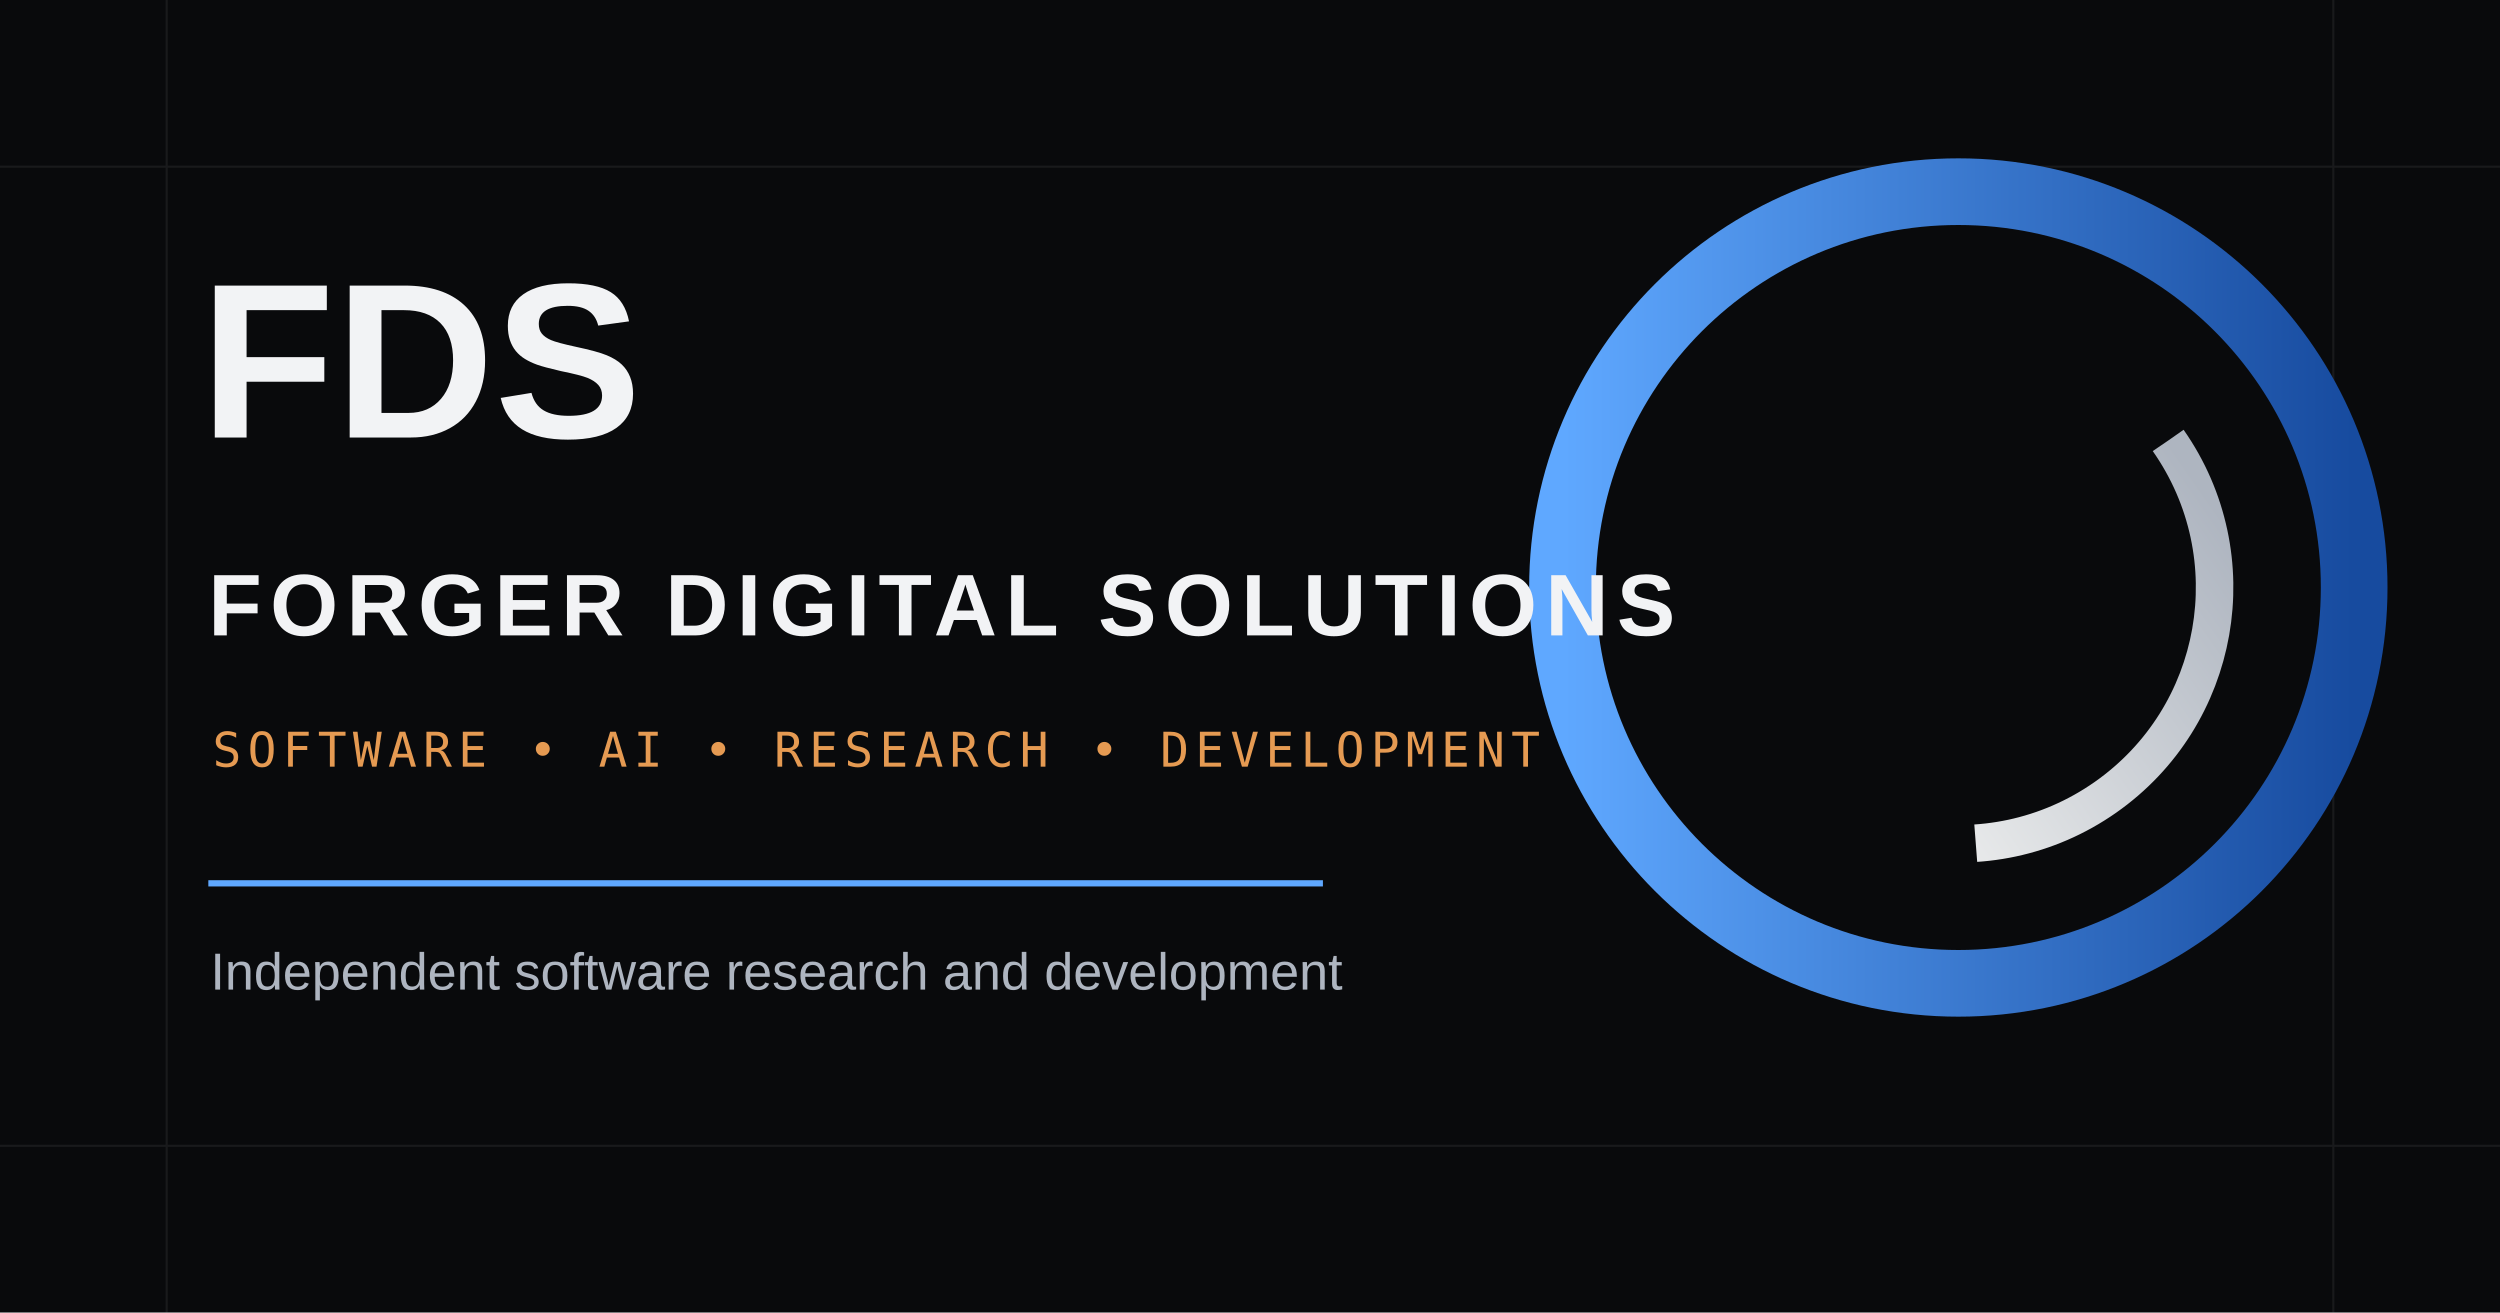
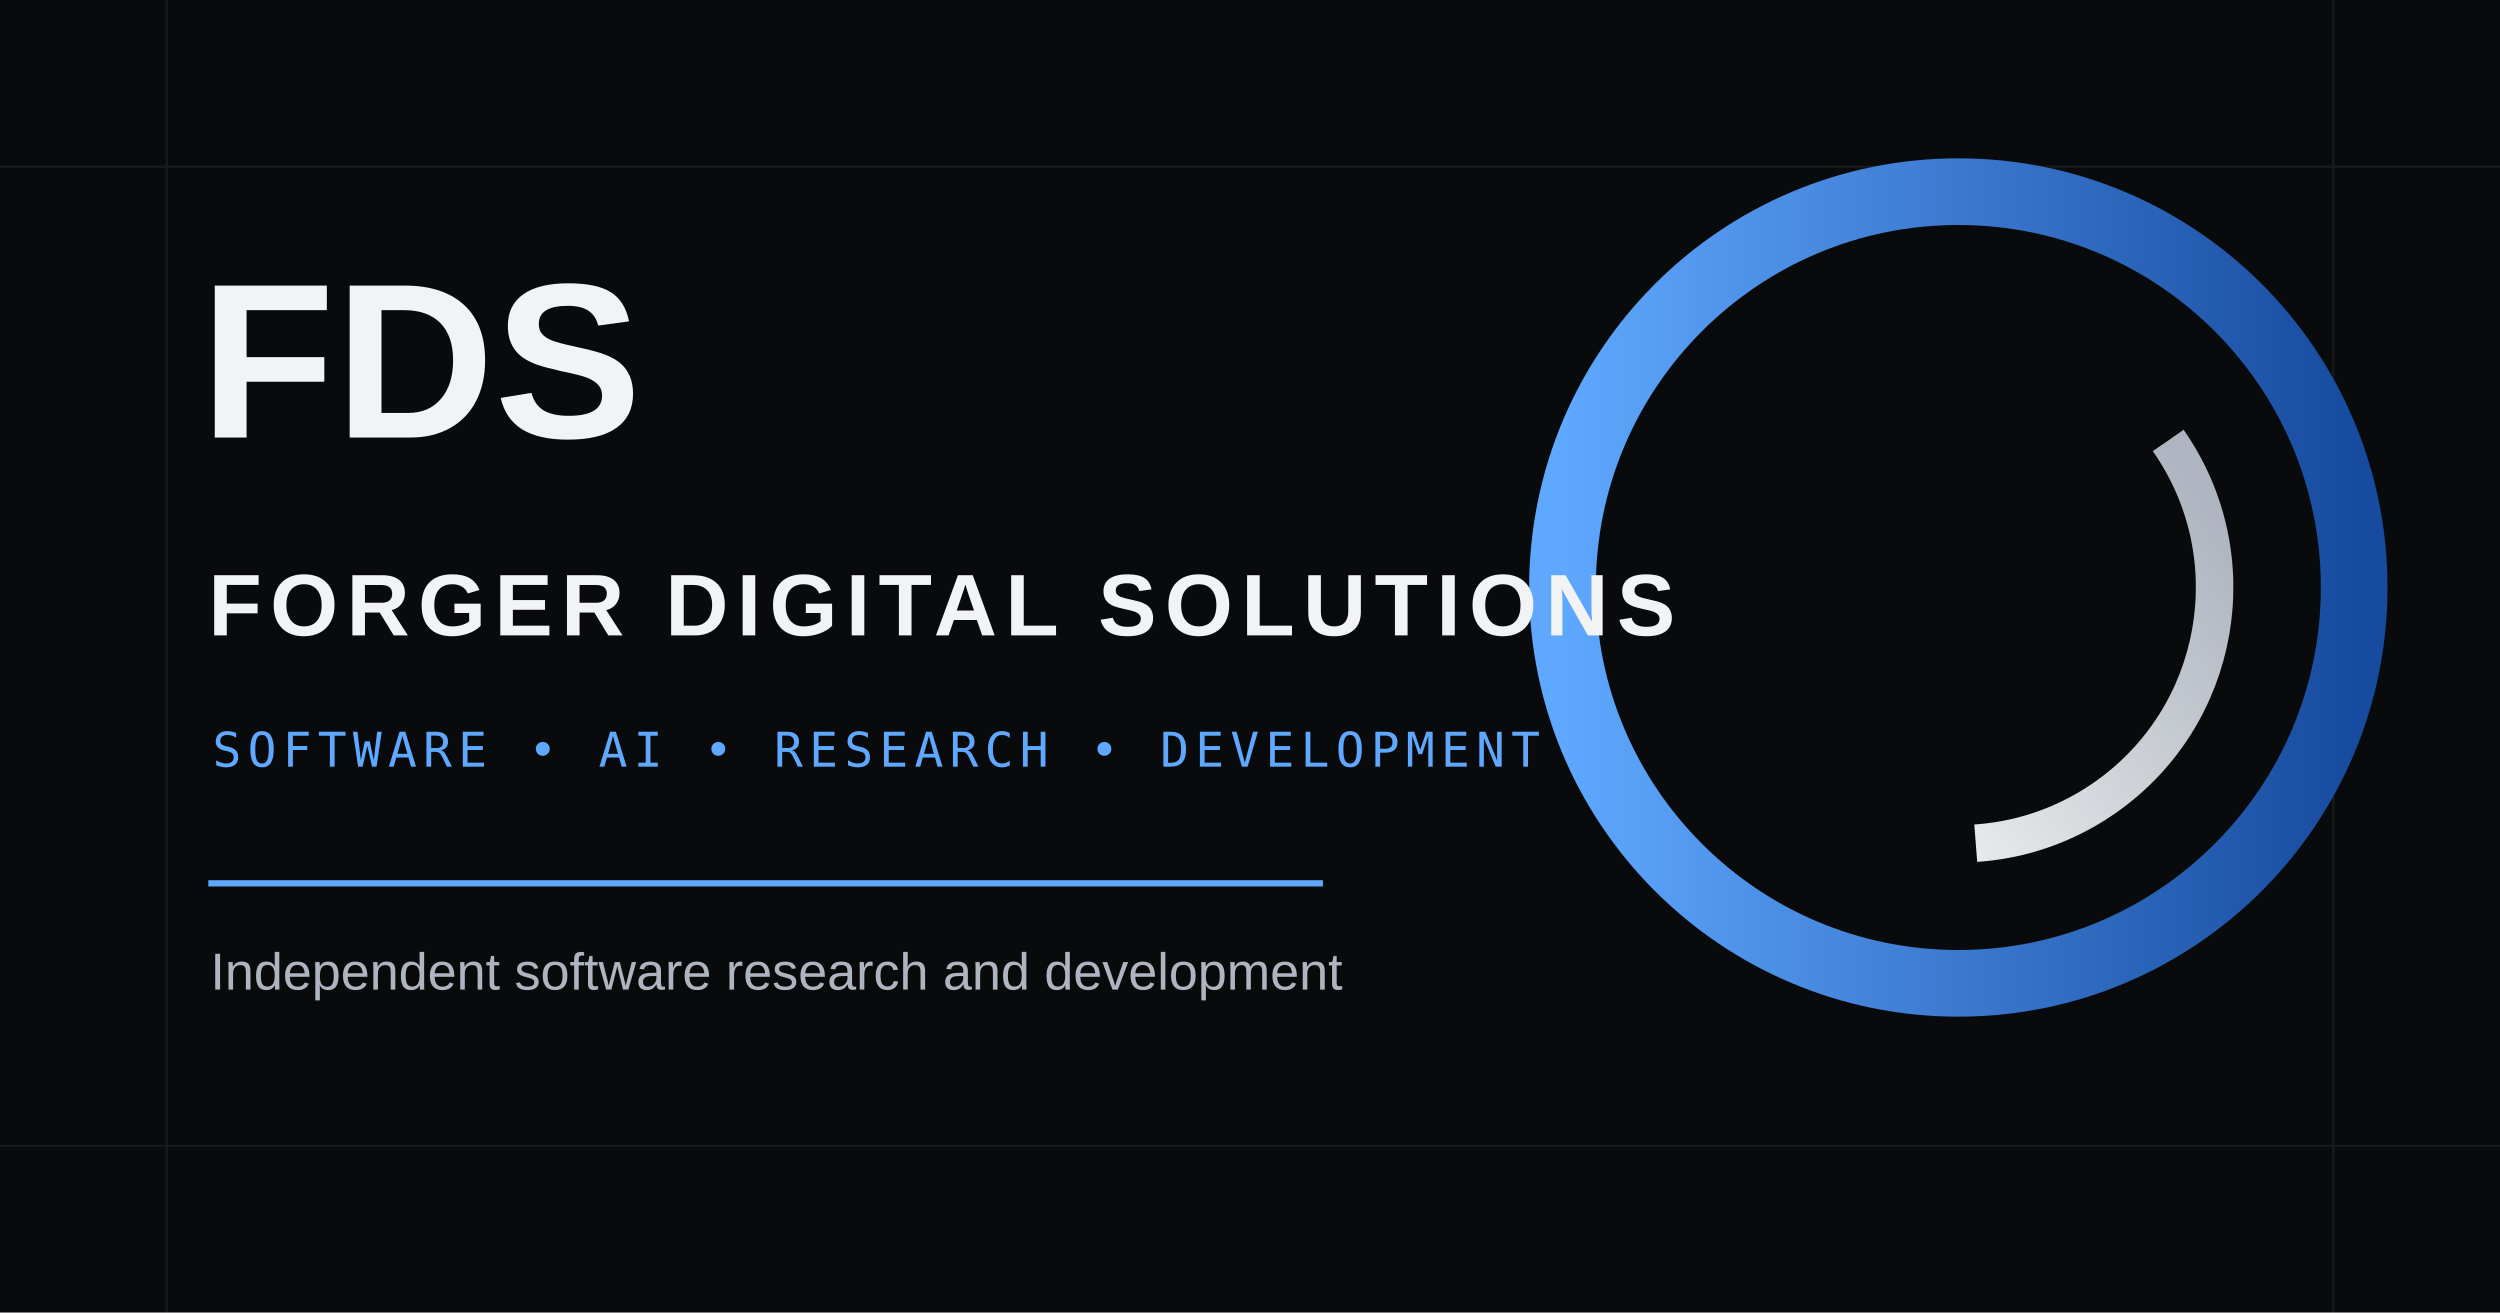
<svg xmlns="http://www.w3.org/2000/svg" width="1200" height="630" viewBox="0 0 1200 630" role="img" aria-labelledby="title desc">
  <defs>
    <linearGradient id="blue" x1="0" x2="1">
      <stop stop-color="#5fa8ff" />
      <stop offset="1" stop-color="#174b9f" />
    </linearGradient>
    <linearGradient id="metal" x1="0" x2="1">
      <stop stop-color="#f8f8f6" />
      <stop offset="1" stop-color="#aeb5c0" />
    </linearGradient>
  </defs>
  <rect width="1200" height="630" fill="#090a0c" />
  <path d="M0 80H1200M0 550H1200M80 0V630M1120 0V630" stroke="#ffffff" stroke-opacity=".07" />
  <circle cx="940" cy="282" r="190" fill="none" stroke="url(#blue)" stroke-width="32" />
  <circle cx="940" cy="282" r="123" fill="none" stroke="url(#metal)" stroke-width="18" stroke-dasharray="260 520" transform="rotate(-35 940 282)" />
  <text x="96" y="210" fill="#f2f3f5" font-family="Arial, sans-serif" font-size="106" font-weight="800">FDS</text>
  <text x="100" y="305" fill="#f2f3f5" font-family="Arial, sans-serif" font-size="42" font-weight="700" letter-spacing="4">FORGER DIGITAL SOLUTIONS</text>
-   <text x="102" y="368" fill="#e59a52" font-family="monospace" font-size="23" letter-spacing="3">SOFTWARE • AI • RESEARCH • DEVELOPMENT</text>
+   <text x="102" y="368" fill="#5fa8ff" font-family="monospace" font-size="23" letter-spacing="3">SOFTWARE • AI • RESEARCH • DEVELOPMENT</text>
  <path d="M100 424H635" stroke="#5fa8ff" stroke-width="3" />
  <text x="101" y="475" fill="#aeb5c0" font-family="Arial, sans-serif" font-size="25">Independent software research and development</text>
</svg>
